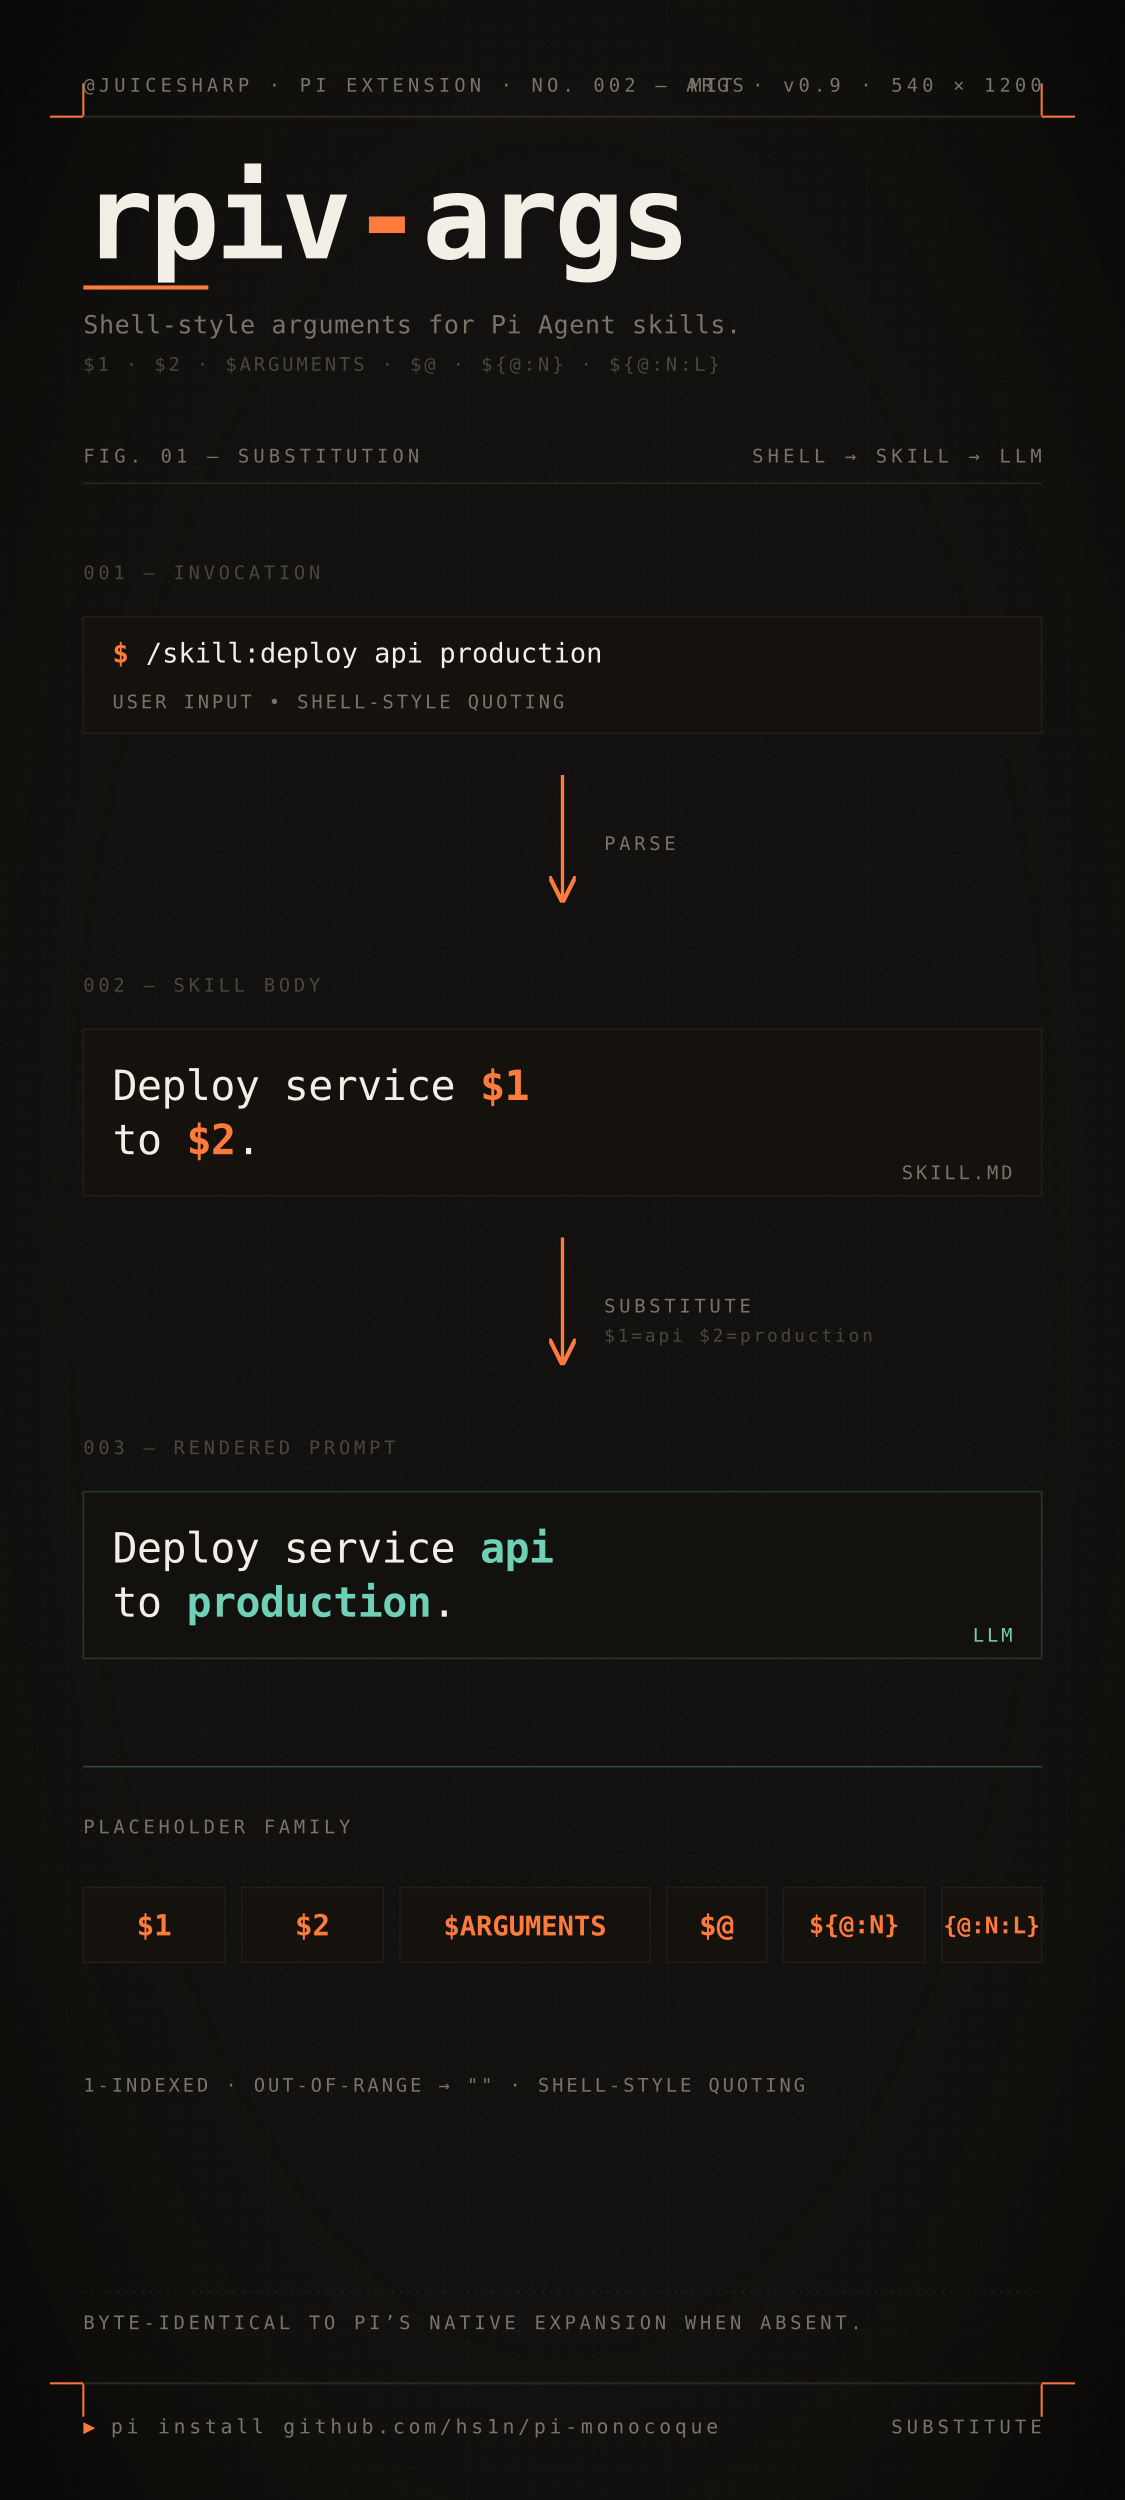
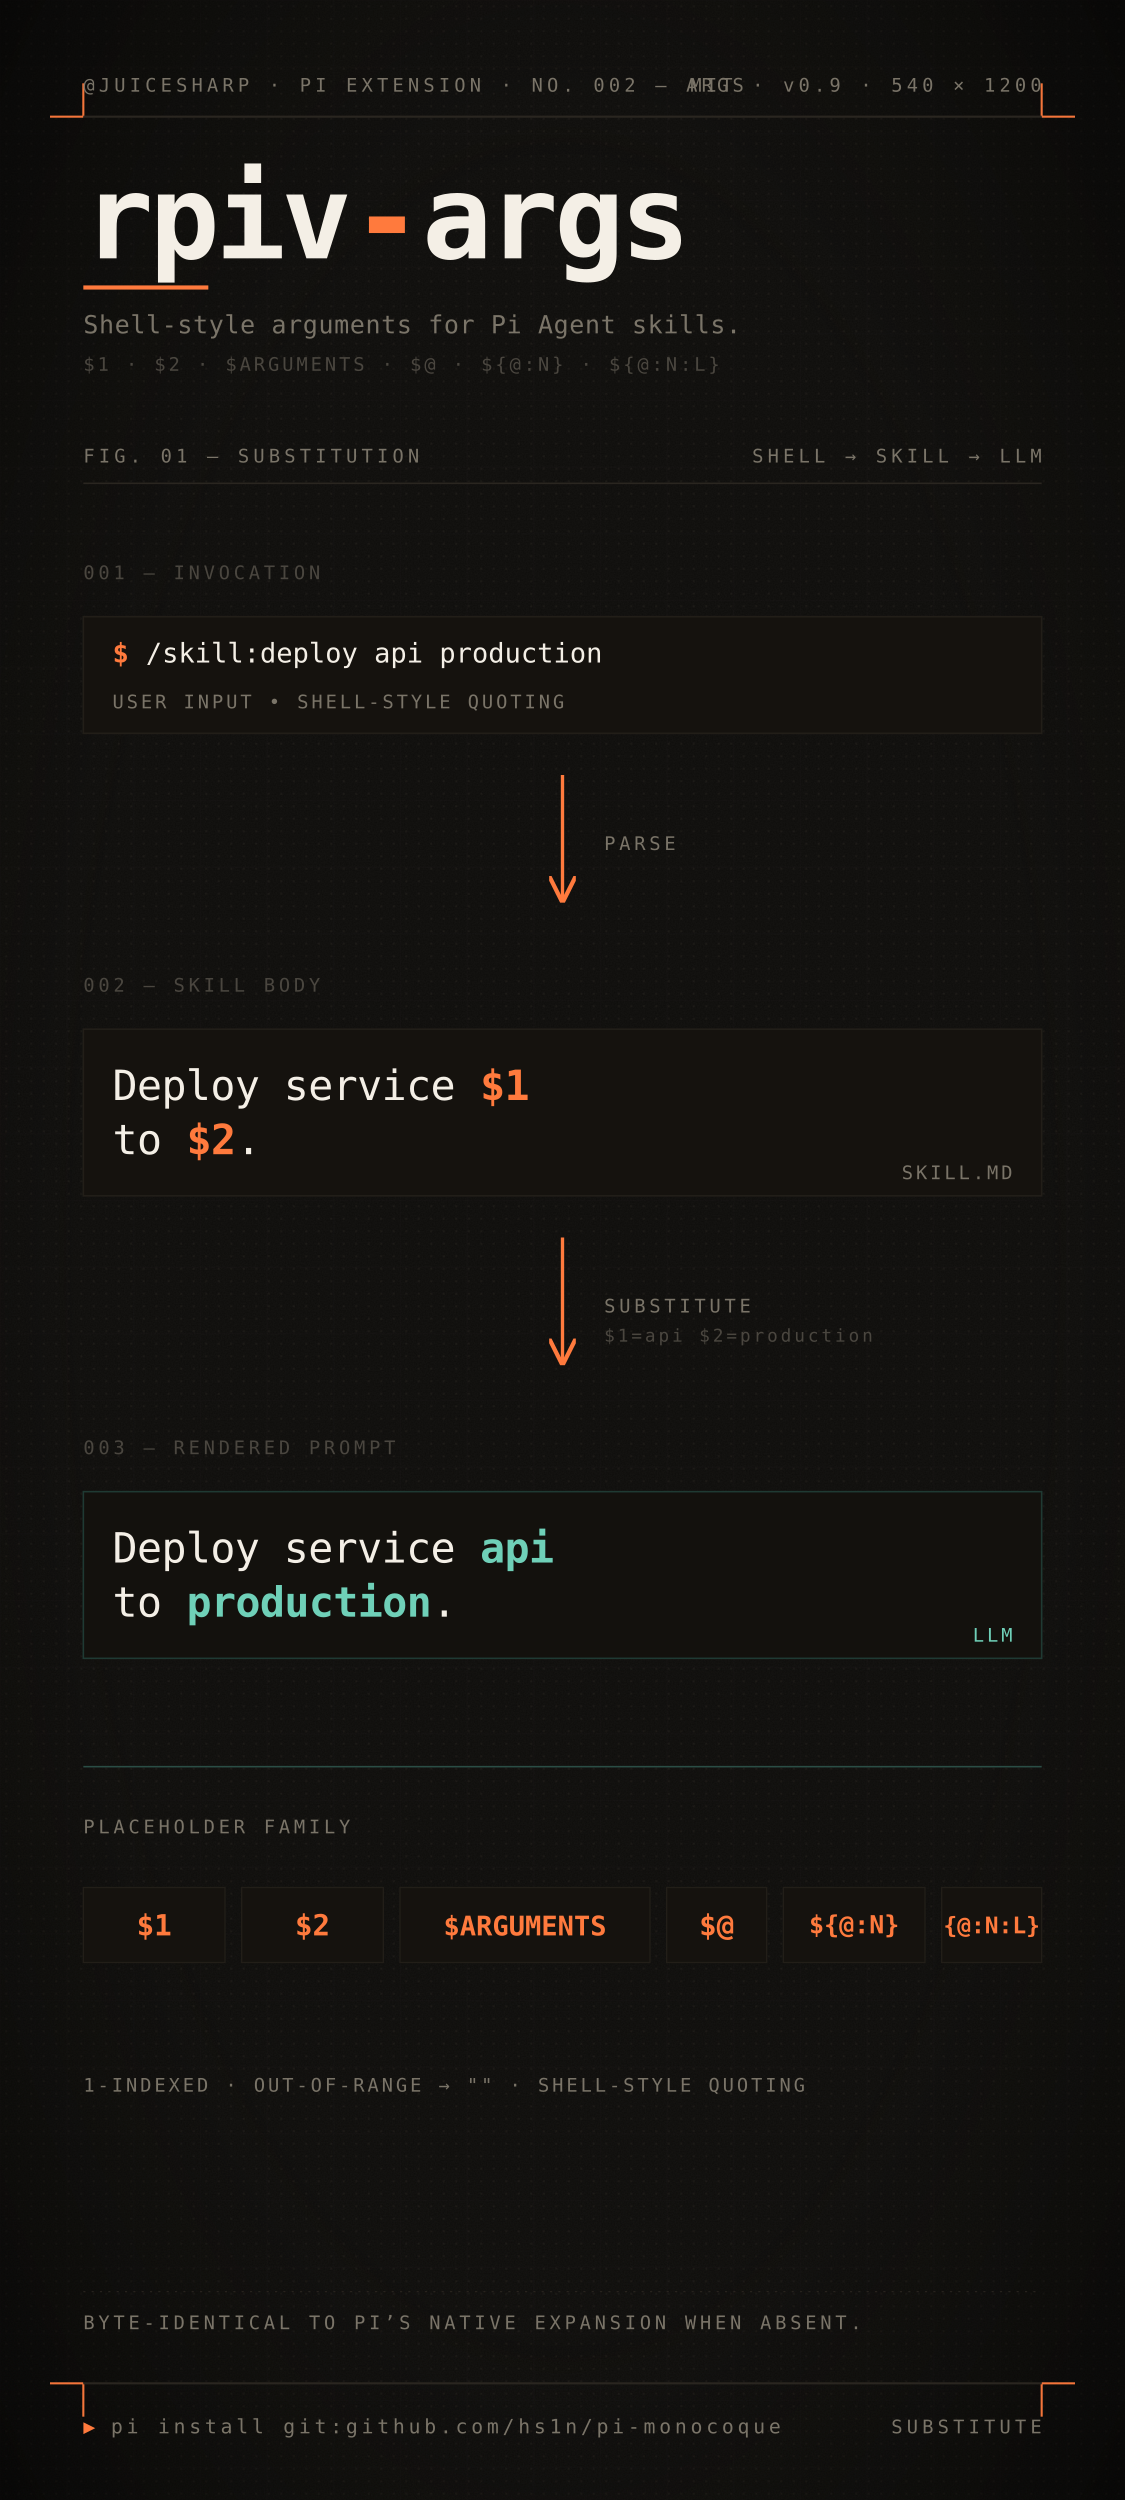
<svg xmlns="http://www.w3.org/2000/svg" viewBox="0 0 540 1200" role="img" aria-label="rpiv-args — Shell-style arguments for Pi Agent skills" preserveAspectRatio="xMidYMid meet">
  <defs>
    <style>
      .mono   { font-family: 'JetBrains Mono', 'Fira Code', 'SFMono-Regular', ui-monospace, Menlo, Consolas, monospace; }
      .ink    { fill: #F4EFE6; }
      .paper  { fill: #0E0D0B; }
      .muted  { fill: #7A7468; }
      .dim    { fill: #4A463F; }
      .accent { fill: #FF7A3D; }
      .mint   { fill: #6FD0B8; }
      .rule   { stroke: #2A2620; }
      .rule-bright { stroke: #FF7A3D; }
    </style>
    <filter id="grain" x="0" y="0" width="100%" height="100%">
      <feTurbulence type="fractalNoise" baseFrequency="1.4" numOctaves="2" seed="7" />
      <feColorMatrix values="0 0 0 0 0.96  0 0 0 0 0.94  0 0 0 0 0.88  0 0 0 0.06 0" />
    </filter>
    <pattern id="grid" width="32" height="32" patternUnits="userSpaceOnUse">
      <path d="M32 0 H0 V32" fill="none" stroke="#161411" stroke-width="0.5" />
    </pattern>
    <pattern id="dots" width="6" height="6" patternUnits="userSpaceOnUse">
      <circle cx="3" cy="3" r="0.6" fill="#231F1A" />
    </pattern>
    <radialGradient id="vignette" cx="50%" cy="50%" r="70%">
      <stop offset="60%" stop-color="#0E0D0B" stop-opacity="0" />
      <stop offset="100%" stop-color="#000" stop-opacity="0.55" />
    </radialGradient>
    <marker id="chev" viewBox="0 0 10 10" refX="9" refY="5" markerWidth="8" markerHeight="8" orient="auto-start-reverse">
      <path d="M0 0 L10 5 L0 10" fill="none" stroke="#FF7A3D" stroke-width="1.6" stroke-linecap="round" stroke-linejoin="round" />
    </marker>
  </defs>
  <rect width="540" height="1200" class="paper" />
  <rect width="540" height="1200" fill="url(#grid)" opacity="0.55" />
  <rect width="540" height="1200" fill="url(#dots)" opacity="0.4" />
  <rect width="540" height="1200" filter="url(#grain)" opacity="0.5" />
  <rect width="540" height="1200" fill="url(#vignette)" />
  <g class="rule-bright" stroke-width="1" fill="none" opacity="0.95">
    <path d="M24 56 L40 56 M40 40 L40 56" />
    <path d="M516 56 L500 56 M500 40 L500 56" />
    <path d="M24 1144 L40 1144 M40 1160 L40 1144" />
    <path d="M516 1144 L500 1144 M500 1160 L500 1144" />
  </g>
  <line x1="40" y1="56" x2="500" y2="56" class="rule" stroke-width="1" />
  <text class="mono muted" x="40" y="44" font-size="9" letter-spacing="2">@JUICESHARP · PI EXTENSION · NO. 002 – ARGS</text>
  <text class="mono muted" x="500" y="44" font-size="9" letter-spacing="2" text-anchor="end">MIT · v0.9 · 540 × 1200</text>
  <text class="mono ink" x="40" y="124" font-size="56" font-weight="700" letter-spacing="-2">rpiv<tspan class="accent">-</tspan>args</text>
  <line x1="40" y1="138" x2="100" y2="138" class="rule-bright" stroke-width="2" />
  <text class="mono muted" x="40" y="160" font-size="12" letter-spacing="0.3">Shell-style arguments for Pi Agent skills.</text>
  <text class="mono dim" x="40" y="178" font-size="9" letter-spacing="1.4">$1 · $2 · $ARGUMENTS · $@ · ${@:N} · ${@:N:L}</text>
  <text class="mono muted" x="40" y="222" font-size="9" letter-spacing="2">FIG. 01 — SUBSTITUTION</text>
  <text class="mono muted" x="500" y="222" font-size="9" letter-spacing="2" text-anchor="end">SHELL → SKILL → LLM</text>
  <line x1="40" y1="232" x2="500" y2="232" class="rule" stroke-width="0.75" />
  <text class="mono dim" x="40" y="278" font-size="9" letter-spacing="1.8">001 — INVOCATION</text>
  <g transform="translate(40 296)">
    <rect x="0" y="0" width="460" height="56" fill="#15120E" stroke="#221E18" stroke-width="0.75" />
    <text class="mono accent" x="14" y="22" font-size="13" font-weight="700">$</text>
    <text class="mono ink" x="30" y="22" font-size="13">/skill:deploy api production</text>
    <text class="mono muted" x="14" y="44" font-size="9" letter-spacing="1.4">USER INPUT • SHELL-STYLE QUOTING</text>
  </g>
  <path d="M270 372 L270 432" class="rule-bright" stroke-width="1.6" fill="none" marker-end="url(#chev)" />
  <text class="mono muted" x="290" y="408" font-size="9" letter-spacing="1.8">PARSE</text>
  <text class="mono dim" x="40" y="476" font-size="9" letter-spacing="1.8">002 — SKILL BODY</text>
  <g transform="translate(40 494)">
    <rect x="0" y="0" width="460" height="80" fill="#15120E" stroke="#221E18" stroke-width="0.75" />
    <text class="mono ink" x="14" y="34" font-size="20" letter-spacing="-0.3">
      Deploy service <tspan class="accent" font-weight="700">$1</tspan>
    </text>
    <text class="mono ink" x="14" y="60" font-size="20" letter-spacing="-0.3">
      to <tspan class="accent" font-weight="700">$2</tspan>.
    </text>
    <text class="mono muted" x="446" y="72" font-size="9" letter-spacing="1.4" text-anchor="end">SKILL.MD</text>
  </g>
  <path d="M270 594 L270 654" class="rule-bright" stroke-width="1.6" fill="none" marker-end="url(#chev)" />
  <text class="mono muted" x="290" y="630" font-size="9" letter-spacing="1.8">SUBSTITUTE</text>
  <text class="mono dim" x="290" y="644" font-size="8.5" letter-spacing="1.4">$1=api  $2=production</text>
  <text class="mono dim" x="40" y="698" font-size="9" letter-spacing="1.8">003 — RENDERED PROMPT</text>
  <g transform="translate(40 716)">
    <rect x="0" y="0" width="460" height="80" fill="#13110D" stroke="#1F3A33" stroke-width="0.75" />
    <text class="mono ink" x="14" y="34" font-size="20" letter-spacing="-0.3">
      Deploy service <tspan class="mint" font-weight="700">api</tspan>
    </text>
    <text class="mono ink" x="14" y="60" font-size="20" letter-spacing="-0.3">
      to <tspan class="mint" font-weight="700">production</tspan>.
    </text>
    <text class="mono mint" x="446" y="72" font-size="9" letter-spacing="1.4" text-anchor="end">LLM</text>
  </g>
  <line x1="40" y1="848" x2="500" y2="848" stroke="#2A4D45" stroke-width="0.75" />
  <text class="mono muted" x="40" y="880" font-size="9" letter-spacing="1.8">PLACEHOLDER FAMILY</text>
  <g transform="translate(40 906)">
    <rect x="0" y="0" width="68" height="36" fill="#15120E" stroke="#221E18" stroke-width="0.6" />
    <text class="mono accent" x="34" y="23" font-size="14" text-anchor="middle" font-weight="700">$1</text>
    <rect x="76" y="0" width="68" height="36" fill="#15120E" stroke="#221E18" stroke-width="0.6" />
    <text class="mono accent" x="110" y="23" font-size="14" text-anchor="middle" font-weight="700">$2</text>
    <rect x="152" y="0" width="120" height="36" fill="#15120E" stroke="#221E18" stroke-width="0.6" />
    <text class="mono accent" x="212" y="23" font-size="13" text-anchor="middle" font-weight="700">$ARGUMENTS</text>
    <rect x="280" y="0" width="48" height="36" fill="#15120E" stroke="#221E18" stroke-width="0.6" />
    <text class="mono accent" x="304" y="23" font-size="14" text-anchor="middle" font-weight="700">$@</text>
    <rect x="336" y="0" width="68" height="36" fill="#15120E" stroke="#221E18" stroke-width="0.6" />
    <text class="mono accent" x="370" y="22" font-size="12" text-anchor="middle" font-weight="700">${@:N}</text>
    <rect x="412" y="0" width="48" height="36" fill="#15120E" stroke="#221E18" stroke-width="0.6" />
    <text class="mono accent" x="436" y="22" font-size="11" text-anchor="middle" font-weight="700">{@:N:L}</text>
  </g>
  <text class="mono muted" x="40" y="1004" font-size="9" letter-spacing="1.4">1-INDEXED · OUT-OF-RANGE → "" · SHELL-STYLE QUOTING</text>
  <line x1="40" y1="1100" x2="500" y2="1100" class="rule" stroke-width="0.5" stroke-dasharray="1 3" />
  <text class="mono muted" x="40" y="1118" font-size="9" letter-spacing="1.8">BYTE-IDENTICAL TO PI’S NATIVE EXPANSION WHEN ABSENT.</text>
  <line x1="40" y1="1144" x2="500" y2="1144" class="rule" stroke-width="1" />
  <text class="mono muted" x="40" y="1168" font-size="9.5" letter-spacing="1.8">
-     <tspan class="accent">▶</tspan>  pi install github.com/hs1n/pi-monocoque
+     <tspan class="accent">▶</tspan>  pi install git:github.com/hs1n/pi-monocoque
  </text>
  <text class="mono muted" x="500" y="1168" font-size="9" letter-spacing="2" text-anchor="end">SUBSTITUTE</text>
</svg>
